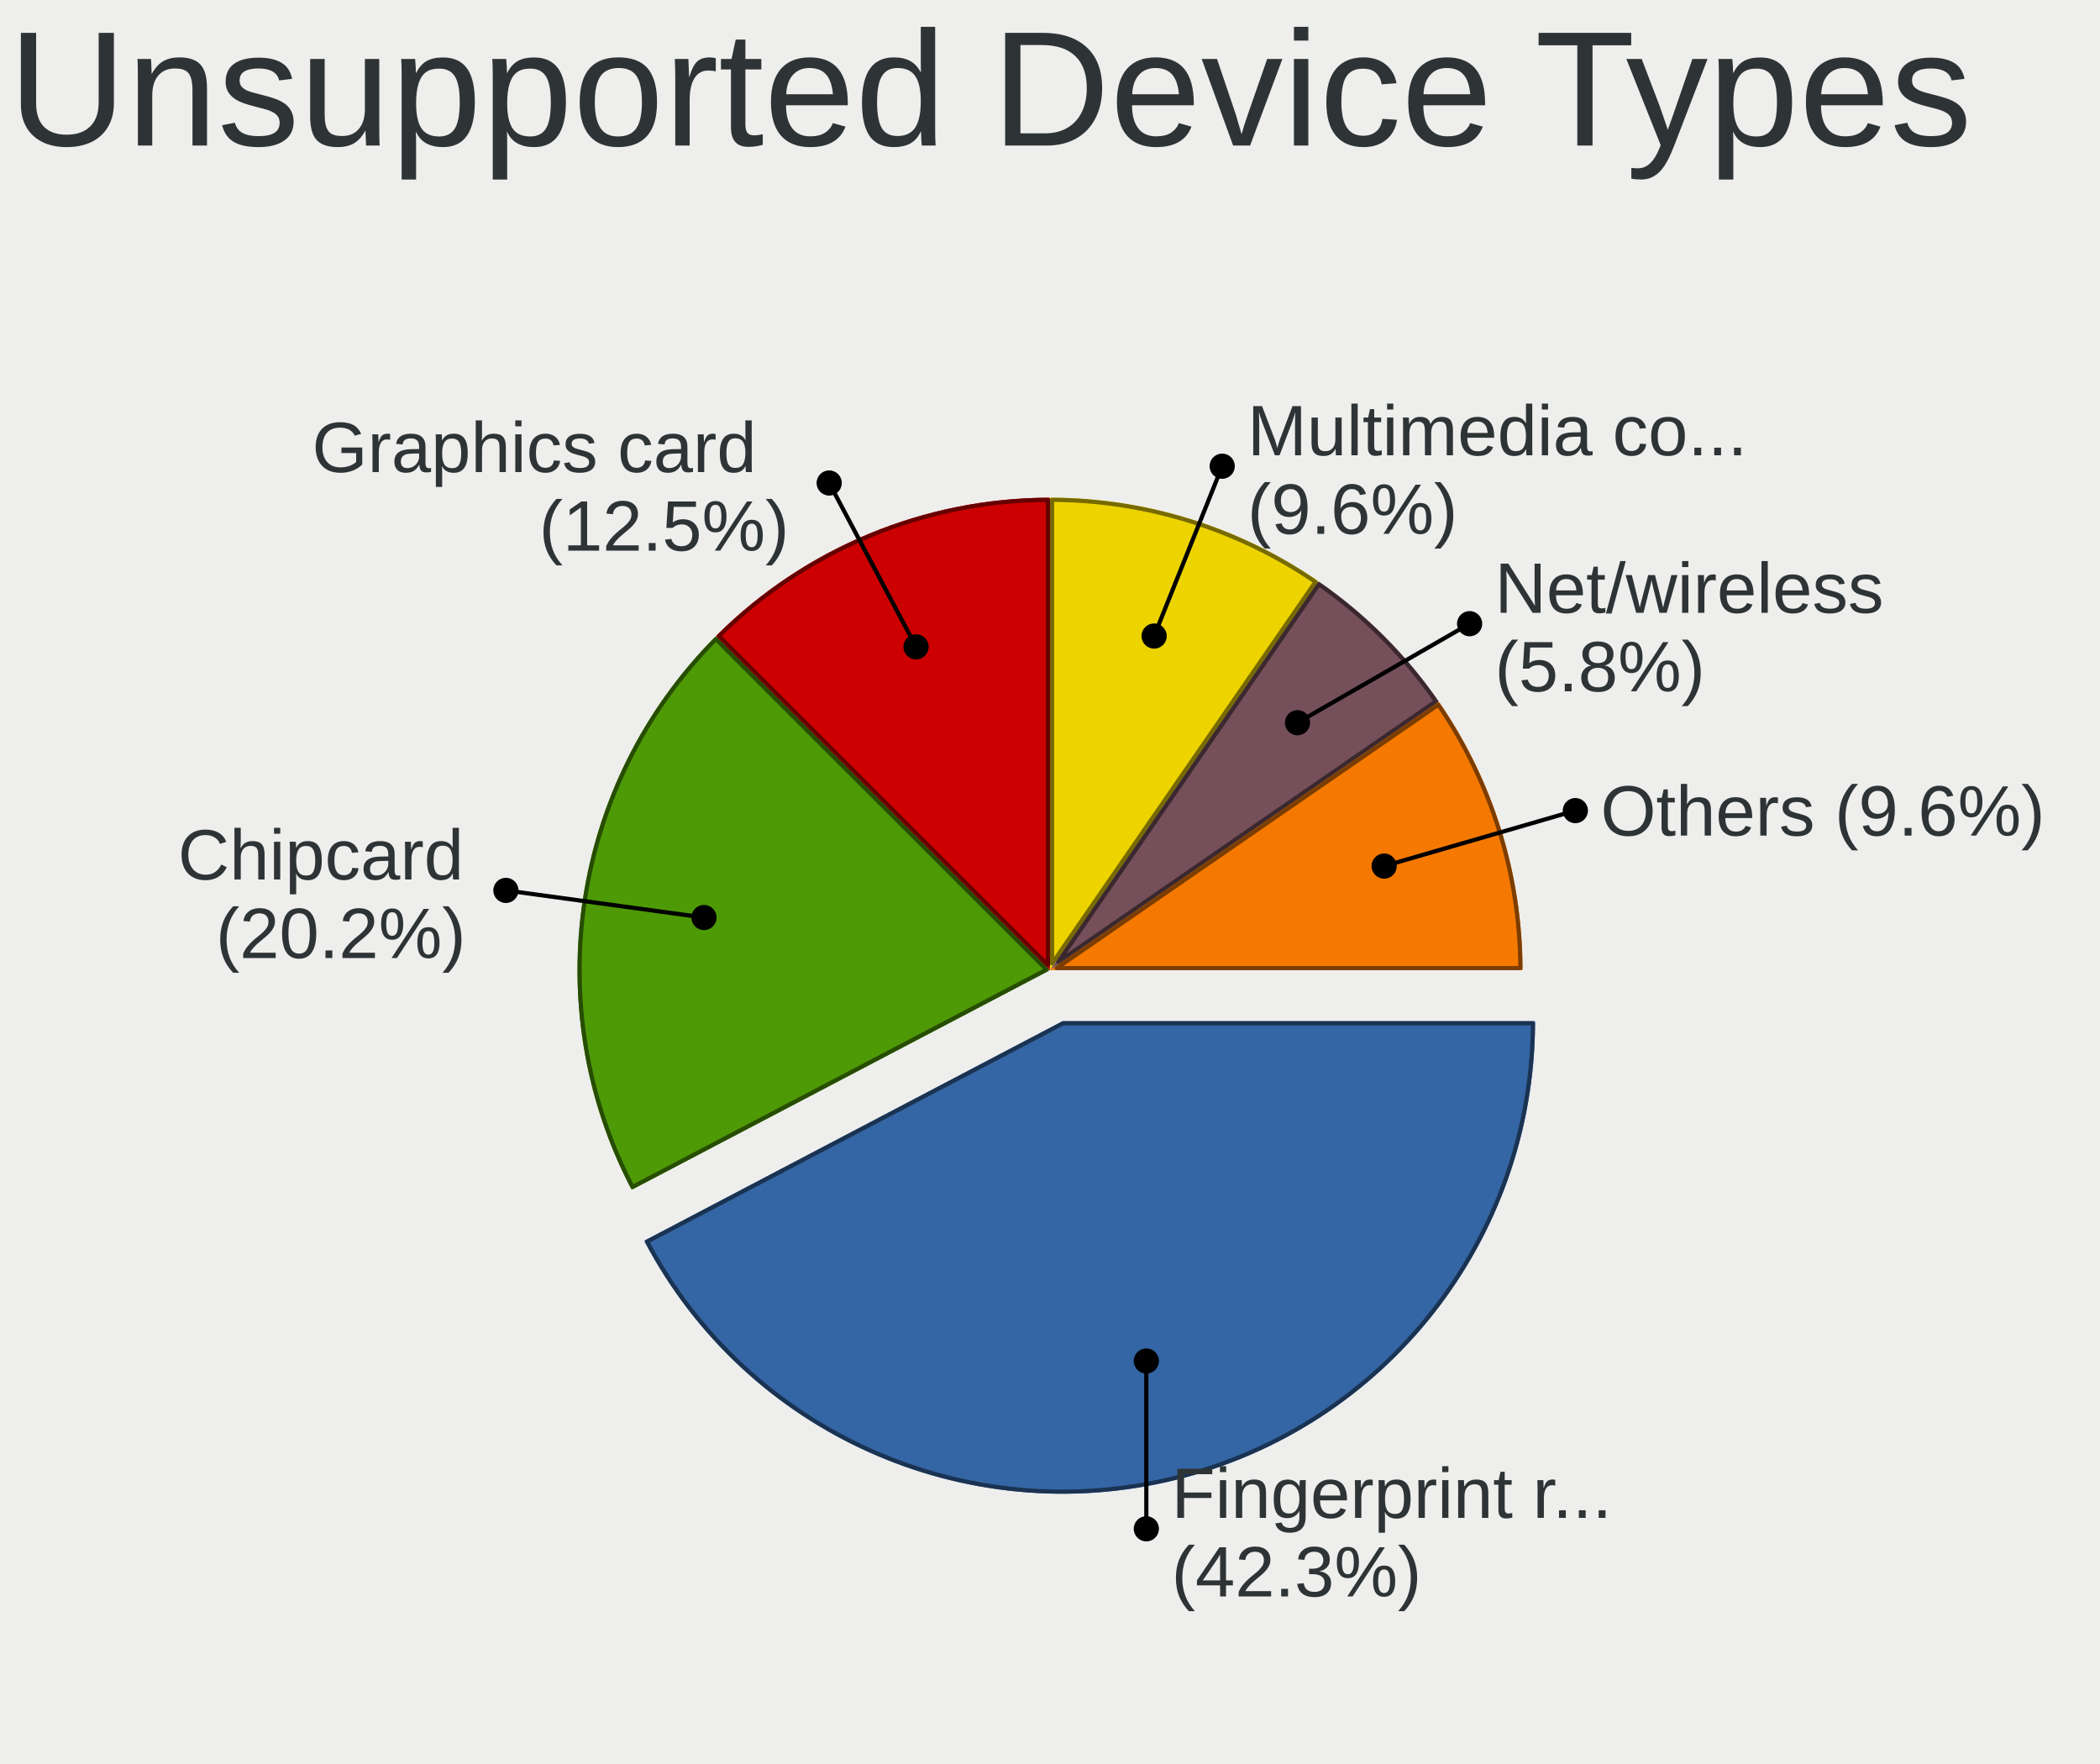
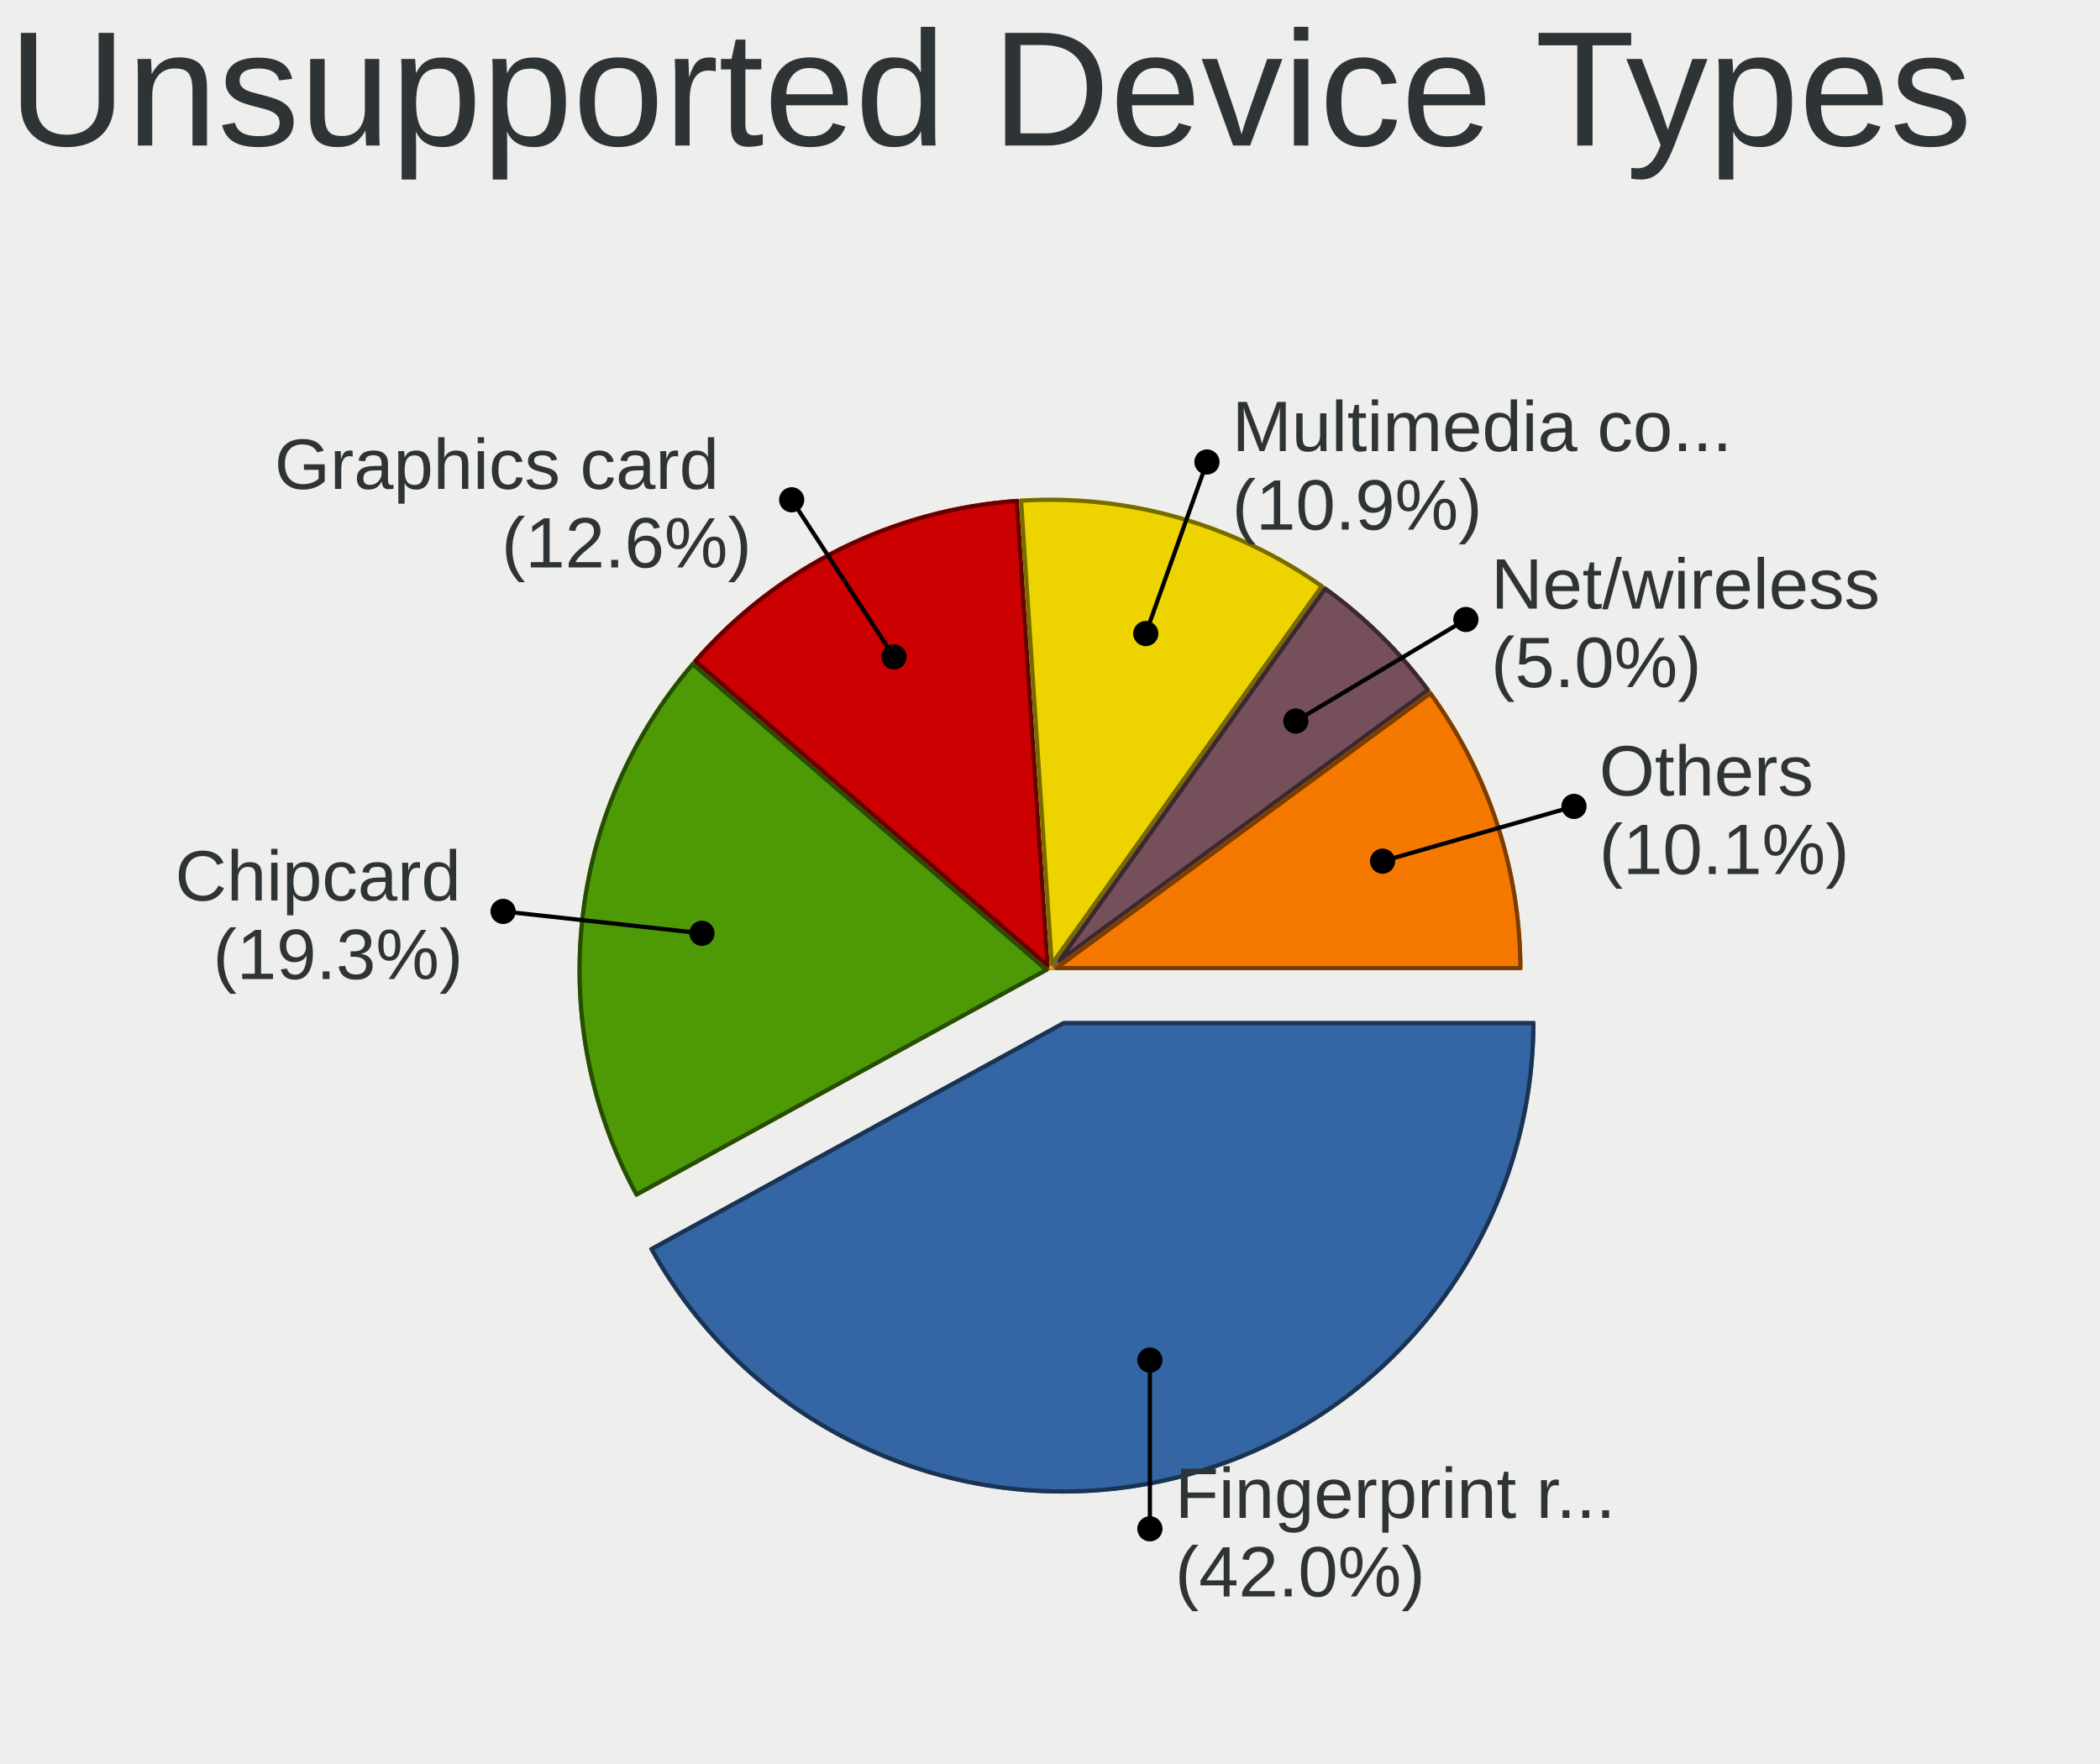
<svg xmlns="http://www.w3.org/2000/svg" width="500" height="420" version="1.0" id="ezcGraph">
  <defs />
  <g id="ezcGraphChart" color-rendering="optimizeQuality" shape-rendering="geometricPrecision" text-rendering="optimizeLegibility">
    <path d=" M 0,420 L 0,0 L 500,0 L 500,420 L 0,420 z " style="fill: #eeeeec; fill-opacity: 1.00; stroke: none;" id="ezcGraphPolygon_1" />
    <path d=" M 0,42 L 0,0 L 500,0 L 500,42 L 0,42 z " style="fill: #000000; fill-opacity: 0.00; stroke: none;" id="ezcGraphPolygon_2" />
-     <path d="M 252.99,243.14 L 365.49,243.14 A 112.50,112.50 0 0,1 153.38,295.42 z" style="fill: #3465a4; fill-opacity: 1.00; stroke: none; cursor: pointer;" id="ezcGraphCircleSector_4" />
-     <path d="M 253.11,243.64 L 364.99,243.64 A 112.00,112.00 0 0,1 154.05,295.63 z" style="fill: none; stroke: #1a3352; stroke-width: 1; stroke-opacity: 1.00; stroke-linecap: round; stroke-linejoin: round;" id="ezcGraphCircleSector_5" />
-     <path d="M 250.00,231.00 L 150.39,283.28 A 112.50,112.50 0 0,1 170.45,151.45 z" style="fill: #4e9a06; fill-opacity: 1.00; stroke: none; cursor: pointer;" id="ezcGraphCircleSector_6" />
-     <path d="M 249.17,230.87 L 150.60,282.61 A 112.00,112.00 0 0,1 170.45,152.16 z" style="fill: none; stroke: #274d03; stroke-width: 1; stroke-opacity: 1.00; stroke-linecap: round; stroke-linejoin: round;" id="ezcGraphCircleSector_7" />
-     <path d="M 250.00,231.00 L 170.45,151.45 A 112.50,112.50 0 0,1 250.00,118.50 z" style="fill: #cc0000; fill-opacity: 1.00; stroke: none; cursor: pointer;" id="ezcGraphCircleSector_8" />
-     <path d="M 249.50,229.79 L 171.16,151.45 A 112.00,112.00 0 0,1 249.50,119.00 z" style="fill: none; stroke: #660000; stroke-width: 1; stroke-opacity: 1.00; stroke-linecap: round; stroke-linejoin: round;" id="ezcGraphCircleSector_9" />
-     <path d="M 250.00,231.00 L 250.00,118.50 A 112.50,112.50 0 0,1 313.91,138.41 z" style="fill: #edd400; fill-opacity: 1.00; stroke: none; cursor: pointer;" id="ezcGraphCircleSector_10" />
-     <path d="M 250.50,229.40 L 250.50,119.00 A 112.00,112.00 0 0,1 313.21,138.54 z" style="fill: none; stroke: #776a00; stroke-width: 1; stroke-opacity: 1.00; stroke-linecap: round; stroke-linejoin: round;" id="ezcGraphCircleSector_11" />
-     <path d="M 250.00,231.00 L 313.91,138.41 A 112.50,112.50 0 0,1 342.59,167.09 z" style="fill: #75505b; fill-opacity: 1.00; stroke: none; cursor: pointer;" id="ezcGraphCircleSector_12" />
-     <path d="M 251.96,229.04 L 314.03,139.11 A 112.00,112.00 0 0,1 341.89,166.97 z" style="fill: none; stroke: #3b282e; stroke-width: 1; stroke-opacity: 1.00; stroke-linecap: round; stroke-linejoin: round;" id="ezcGraphCircleSector_13" />
-     <path d="M 250.00,231.00 L 342.59,167.09 A 112.50,112.50 0 0,1 362.50,231.00 z" style="fill: #f57900; fill-opacity: 1.00; stroke: none;" id="ezcGraphCircleSector_14" />
-     <path d="M 251.60,230.50 L 342.46,167.79 A 112.00,112.00 0 0,1 362.00,230.50 z" style="fill: none; stroke: #7b3d00; stroke-width: 1; stroke-opacity: 1.00; stroke-linecap: round; stroke-linejoin: round;" id="ezcGraphCircleSector_15" />
-     <path d=" M 218.11,154.01 L 197.428,115" style="fill: none; stroke: #000000; stroke-width: 1; stroke-opacity: 1.00; stroke-linecap: round; stroke-linejoin: round;" id="ezcGraphLine_16" />
-     <ellipse cx="218.11" cy="154.01" rx="3" ry="3" style="fill: #000000; fill-opacity: 1.00; stroke: none;" id="ezcGraphCircle_17" />
-     <ellipse cx="197.428" cy="115" rx="3" ry="3" style="fill: #000000; fill-opacity: 1.00; stroke: none;" id="ezcGraphCircle_18" />
-     <path d=" M 167.615,218.461 L 120.452,212" style="fill: none; stroke: #000000; stroke-width: 1; stroke-opacity: 1.00; stroke-linecap: round; stroke-linejoin: round;" id="ezcGraphLine_20" />
-     <ellipse cx="167.615" cy="218.461" rx="3" ry="3" style="fill: #000000; fill-opacity: 1.00; stroke: none;" id="ezcGraphCircle_21" />
-     <ellipse cx="120.452" cy="212" rx="3" ry="3" style="fill: #000000; fill-opacity: 1.00; stroke: none;" id="ezcGraphCircle_22" />
-     <path d=" M 274.792,151.44 L 291,111" style="fill: none; stroke: #000000; stroke-width: 1; stroke-opacity: 1.00; stroke-linecap: round; stroke-linejoin: round;" id="ezcGraphLine_24" />
-     <ellipse cx="274.792" cy="151.44" rx="3" ry="3" style="fill: #000000; fill-opacity: 1.00; stroke: none;" id="ezcGraphCircle_25" />
-     <ellipse cx="291" cy="111" rx="3" ry="3" style="fill: #000000; fill-opacity: 1.00; stroke: none;" id="ezcGraphCircle_26" />
-     <path d=" M 308.926,172.074 L 349.908,148.5" style="fill: none; stroke: #000000; stroke-width: 1; stroke-opacity: 1.00; stroke-linecap: round; stroke-linejoin: round;" id="ezcGraphLine_28" />
-     <ellipse cx="308.926" cy="172.074" rx="3" ry="3" style="fill: #000000; fill-opacity: 1.00; stroke: none;" id="ezcGraphCircle_29" />
-     <ellipse cx="349.908" cy="148.5" rx="3" ry="3" style="fill: #000000; fill-opacity: 1.00; stroke: none;" id="ezcGraphCircle_30" />
-     <path d=" M 329.56,206.208 L 375.084,193" style="fill: none; stroke: #000000; stroke-width: 1; stroke-opacity: 1.00; stroke-linecap: round; stroke-linejoin: round;" id="ezcGraphLine_32" />
-     <ellipse cx="329.56" cy="206.208" rx="3" ry="3" style="fill: #000000; fill-opacity: 1.00; stroke: none;" id="ezcGraphCircle_33" />
-     <ellipse cx="375.084" cy="193" rx="3" ry="3" style="fill: #000000; fill-opacity: 1.00; stroke: none;" id="ezcGraphCircle_34" />
-     <path d=" M 272.934,324.049 L 272.934,364" style="fill: none; stroke: #000000; stroke-width: 1; stroke-opacity: 1.00; stroke-linecap: round; stroke-linejoin: round;" id="ezcGraphLine_36" />
-     <ellipse cx="272.934" cy="324.049" rx="3" ry="3" style="fill: #000000; fill-opacity: 1.00; stroke: none;" id="ezcGraphCircle_37" />
-     <ellipse cx="272.934" cy="364" rx="3" ry="3" style="fill: #000000; fill-opacity: 1.00; stroke: none;" id="ezcGraphCircle_38" />
+     <path d="M 253.10,243.11 L 365.60,243.11 A 112.50,112.50 0 0,1 154.46,297.20 z" style="fill: #3465a4; fill-opacity: 1.00; stroke: none; cursor: pointer;" id="ezcGraphCircleSector_4" />
+     <path d="M 253.23,243.61 L 365.10,243.61 A 112.00,112.00 0 0,1 155.14,297.40 z" style="fill: none; stroke: #1a3352; stroke-width: 1; stroke-opacity: 1.00; stroke-linecap: round; stroke-linejoin: round;" id="ezcGraphCircleSector_5" />
+     <path d="M 250.00,231.00 L 151.36,285.09 A 112.50,112.50 0 0,1 164.89,157.43 z" style="fill: #4e9a06; fill-opacity: 1.00; stroke: none; cursor: pointer;" id="ezcGraphCircleSector_6" />
+     <path d="M 249.13,230.91 L 151.56,284.41 A 112.00,112.00 0 0,1 164.94,158.14 z" style="fill: none; stroke: #274d03; stroke-width: 1; stroke-opacity: 1.00; stroke-linecap: round; stroke-linejoin: round;" id="ezcGraphCircleSector_7" />
+     <path d="M 250.00,231.00 L 164.89,157.43 A 112.50,112.50 0 0,1 242.58,118.74 z" style="fill: #cc0000; fill-opacity: 1.00; stroke: none; cursor: pointer;" id="ezcGraphCircleSector_8" />
+     <path d="M 249.42,229.84 L 165.60,157.38 A 112.00,112.00 0 0,1 242.11,119.28 z" style="fill: none; stroke: #660000; stroke-width: 1; stroke-opacity: 1.00; stroke-linecap: round; stroke-linejoin: round;" id="ezcGraphCircleSector_9" />
+     <path d="M 250.00,231.00 L 242.58,118.74 A 112.50,112.50 0 0,1 315.40,139.46 z" style="fill: #edd400; fill-opacity: 1.00; stroke: none; cursor: pointer;" id="ezcGraphCircleSector_10" />
+     <path d="M 250.41,229.57 L 243.11,119.21 A 112.00,112.00 0 0,1 314.71,139.58 z" style="fill: none; stroke: #776a00; stroke-width: 1; stroke-opacity: 1.00; stroke-linecap: round; stroke-linejoin: round;" id="ezcGraphCircleSector_11" />
+     <path d="M 250.00,231.00 L 315.40,139.46 A 112.50,112.50 0 0,1 340.66,164.39 z" style="fill: #75505b; fill-opacity: 1.00; stroke: none; cursor: pointer;" id="ezcGraphCircleSector_12" />
+     <path d="M 252.23,228.74 L 315.52,140.16 A 112.00,112.00 0 0,1 339.97,164.29 z" style="fill: none; stroke: #3b282e; stroke-width: 1; stroke-opacity: 1.00; stroke-linecap: round; stroke-linejoin: round;" id="ezcGraphCircleSector_13" />
+     <path d="M 250.00,231.00 L 340.66,164.39 A 112.50,112.50 0 0,1 362.50,231.00 z" style="fill: #f57900; fill-opacity: 1.00; stroke: none;" id="ezcGraphCircleSector_14" />
+     <path d="M 251.53,230.50 L 340.56,165.09 A 112.00,112.00 0 0,1 362.00,230.50 z" style="fill: none; stroke: #7b3d00; stroke-width: 1; stroke-opacity: 1.00; stroke-linecap: round; stroke-linejoin: round;" id="ezcGraphCircleSector_15" />
+     <path d=" M 212.855,156.403 L 188.493,119" style="fill: none; stroke: #000000; stroke-width: 1; stroke-opacity: 1.00; stroke-linecap: round; stroke-linejoin: round;" id="ezcGraphLine_16" />
+     <ellipse cx="212.855" cy="156.403" rx="3" ry="3" style="fill: #000000; fill-opacity: 1.00; stroke: none;" id="ezcGraphCircle_17" />
+     <ellipse cx="188.493" cy="119" rx="3" ry="3" style="fill: #000000; fill-opacity: 1.00; stroke: none;" id="ezcGraphCircle_18" />
+     <path d=" M 167.131,222.216 L 119.787,217" style="fill: none; stroke: #000000; stroke-width: 1; stroke-opacity: 1.00; stroke-linecap: round; stroke-linejoin: round;" id="ezcGraphLine_20" />
+     <ellipse cx="167.131" cy="222.216" rx="3" ry="3" style="fill: #000000; fill-opacity: 1.00; stroke: none;" id="ezcGraphCircle_21" />
+     <ellipse cx="119.787" cy="217" rx="3" ry="3" style="fill: #000000; fill-opacity: 1.00; stroke: none;" id="ezcGraphCircle_22" />
+     <path d=" M 272.805,150.848 L 287.369,110" style="fill: none; stroke: #000000; stroke-width: 1; stroke-opacity: 1.00; stroke-linecap: round; stroke-linejoin: round;" id="ezcGraphLine_24" />
+     <ellipse cx="272.805" cy="150.848" rx="3" ry="3" style="fill: #000000; fill-opacity: 1.00; stroke: none;" id="ezcGraphCircle_25" />
+     <ellipse cx="287.369" cy="110" rx="3" ry="3" style="fill: #000000; fill-opacity: 1.00; stroke: none;" id="ezcGraphCircle_26" />
+     <path d=" M 308.535,171.687 L 349.02,147.5" style="fill: none; stroke: #000000; stroke-width: 1; stroke-opacity: 1.00; stroke-linecap: round; stroke-linejoin: round;" id="ezcGraphLine_28" />
+     <ellipse cx="308.535" cy="171.687" rx="3" ry="3" style="fill: #000000; fill-opacity: 1.00; stroke: none;" id="ezcGraphCircle_29" />
+     <ellipse cx="349.02" cy="147.5" rx="3" ry="3" style="fill: #000000; fill-opacity: 1.00; stroke: none;" id="ezcGraphCircle_30" />
+     <path d=" M 329.187,205.039 L 374.76,192" style="fill: none; stroke: #000000; stroke-width: 1; stroke-opacity: 1.00; stroke-linecap: round; stroke-linejoin: round;" id="ezcGraphLine_32" />
+     <ellipse cx="329.187" cy="205.039" rx="3" ry="3" style="fill: #000000; fill-opacity: 1.00; stroke: none;" id="ezcGraphCircle_33" />
+     <ellipse cx="374.76" cy="192" rx="3" ry="3" style="fill: #000000; fill-opacity: 1.00; stroke: none;" id="ezcGraphCircle_34" />
+     <path d=" M 273.784,323.835 L 273.784,364" style="fill: none; stroke: #000000; stroke-width: 1; stroke-opacity: 1.00; stroke-linecap: round; stroke-linejoin: round;" id="ezcGraphLine_36" />
+     <ellipse cx="273.784" cy="323.835" rx="3" ry="3" style="fill: #000000; fill-opacity: 1.00; stroke: none;" id="ezcGraphCircle_37" />
+     <ellipse cx="273.784" cy="364" rx="3" ry="3" style="fill: #000000; fill-opacity: 1.00; stroke: none;" id="ezcGraphCircle_38" />
    <g id="ezcGraphTextBox_3">
      <path d=" M 1.46,41.5 L 1.46,1 L 499.04,1 L 499.04,41.5 L 1.46,41.5 z " style="fill: #ffffff; fill-opacity: 0.00; stroke: none;" id="ezcGraphPolygon_40" />
      <text id="ezcGraphTextBox_3_text" x="1.96" text-length="496.08px" y="34.65" style="font-size: 39px; font-family: 'Arial'; fill: #2e3436; fill-opacity: 1.00; stroke: none;">Unsupported Device Types</text>
    </g>
    <g id="ezcGraphTextBox_19" style=" cursor: pointer;">
-       <path d=" M 73.797,133.05 L 73.797,97.45 L 192.428,97.45 L 192.428,133.05 L 73.797,133.05 z " style="fill: #ffffff; fill-opacity: 0.00; stroke: none;" id="ezcGraphPolygon_41" />
-       <text id="ezcGraphTextBox_19_text" x="74.297" text-length="117.13px" y="112.4" style="font-size: 17px; font-family: 'Arial'; fill: #2e3436; fill-opacity: 1.00; stroke: none;">Graphics card</text>
-       <text id="ezcGraphTextBox_19_text" x="128.357" text-length="63.07px" y="131.1" style="font-size: 17px; font-family: 'Arial'; fill: #2e3436; fill-opacity: 1.00; stroke: none;">(12.5%)</text>
+       <path d=" M 64.863,137.05 L 64.863,101.45 L 183.493,101.45 L 183.493,137.05 L 64.863,137.05 z " style="fill: #ffffff; fill-opacity: 0.00; stroke: none;" id="ezcGraphPolygon_41" />
+       <text id="ezcGraphTextBox_19_text" x="65.363" text-length="117.13px" y="116.4" style="font-size: 17px; font-family: 'Arial'; fill: #2e3436; fill-opacity: 1.00; stroke: none;">Graphics card</text>
+       <text id="ezcGraphTextBox_19_text" x="119.423" text-length="63.07px" y="135.1" style="font-size: 17px; font-family: 'Arial'; fill: #2e3436; fill-opacity: 1.00; stroke: none;">(12.6%)</text>
    </g>
    <g id="ezcGraphTextBox_23" style=" cursor: pointer;">
-       <path d=" M 41.872,230.05 L 41.872,194.45 L 115.452,194.45 L 115.452,230.05 L 41.872,230.05 z " style="fill: #ffffff; fill-opacity: 0.00; stroke: none;" id="ezcGraphPolygon_42" />
-       <text id="ezcGraphTextBox_23_text" x="42.372" text-length="72.08px" y="209.4" style="font-size: 17px; font-family: 'Arial'; fill: #2e3436; fill-opacity: 1.00; stroke: none;">Chipcard</text>
-       <text id="ezcGraphTextBox_23_text" x="51.382" text-length="63.07px" y="228.1" style="font-size: 17px; font-family: 'Arial'; fill: #2e3436; fill-opacity: 1.00; stroke: none;">(20.2%)</text>
+       <path d=" M 41.206,235.05 L 41.206,199.45 L 114.787,199.45 L 114.787,235.05 L 41.206,235.05 z " style="fill: #ffffff; fill-opacity: 0.00; stroke: none;" id="ezcGraphPolygon_42" />
+       <text id="ezcGraphTextBox_23_text" x="41.706" text-length="72.08px" y="214.4" style="font-size: 17px; font-family: 'Arial'; fill: #2e3436; fill-opacity: 1.00; stroke: none;">Chipcard</text>
+       <text id="ezcGraphTextBox_23_text" x="50.717" text-length="63.07px" y="233.1" style="font-size: 17px; font-family: 'Arial'; fill: #2e3436; fill-opacity: 1.00; stroke: none;">(19.3%)</text>
    </g>
    <g id="ezcGraphTextBox_27" style=" cursor: pointer;">
-       <path d=" M 296.5,129.05 L 296.5,93.45 L 442.16,93.45 L 442.16,129.05 L 296.5,129.05 z " style="fill: #ffffff; fill-opacity: 0.00; stroke: none;" id="ezcGraphPolygon_43" />
-       <text id="ezcGraphTextBox_27_text" x="297" text-length="144.16px" y="108.4" style="font-size: 17px; font-family: 'Arial'; fill: #2e3436; fill-opacity: 1.00; stroke: none;">Multimedia co...</text>
-       <text id="ezcGraphTextBox_27_text" x="297" text-length="54.06px" y="127.1" style="font-size: 17px; font-family: 'Arial'; fill: #2e3436; fill-opacity: 1.00; stroke: none;">(9.6%)</text>
+       <path d=" M 292.869,128.05 L 292.869,92.45 L 438.529,92.45 L 438.529,128.05 L 292.869,128.05 z " style="fill: #ffffff; fill-opacity: 0.00; stroke: none;" id="ezcGraphPolygon_43" />
+       <text id="ezcGraphTextBox_27_text" x="293.369" text-length="144.16px" y="107.4" style="font-size: 17px; font-family: 'Arial'; fill: #2e3436; fill-opacity: 1.00; stroke: none;">Multimedia co...</text>
+       <text id="ezcGraphTextBox_27_text" x="293.369" text-length="63.07px" y="126.1" style="font-size: 17px; font-family: 'Arial'; fill: #2e3436; fill-opacity: 1.00; stroke: none;">(10.9%)</text>
    </g>
    <g id="ezcGraphTextBox_31" style=" cursor: pointer;">
-       <path d=" M 355.408,166.55 L 355.408,130.95 L 465.028,130.95 L 465.028,166.55 L 355.408,166.55 z " style="fill: #ffffff; fill-opacity: 0.00; stroke: none;" id="ezcGraphPolygon_44" />
-       <text id="ezcGraphTextBox_31_text" x="355.908" text-length="108.12px" y="145.9" style="font-size: 17px; font-family: 'Arial'; fill: #2e3436; fill-opacity: 1.00; stroke: none;">Net/wireless</text>
-       <text id="ezcGraphTextBox_31_text" x="355.908" text-length="54.06px" y="164.6" style="font-size: 17px; font-family: 'Arial'; fill: #2e3436; fill-opacity: 1.00; stroke: none;">(5.8%)</text>
+       <path d=" M 354.52,165.55 L 354.52,129.95 L 464.14,129.95 L 464.14,165.55 L 354.52,165.55 z " style="fill: #ffffff; fill-opacity: 0.00; stroke: none;" id="ezcGraphPolygon_44" />
+       <text id="ezcGraphTextBox_31_text" x="355.02" text-length="108.12px" y="144.9" style="font-size: 17px; font-family: 'Arial'; fill: #2e3436; fill-opacity: 1.00; stroke: none;">Net/wireless</text>
+       <text id="ezcGraphTextBox_31_text" x="355.02" text-length="54.06px" y="163.6" style="font-size: 17px; font-family: 'Arial'; fill: #2e3436; fill-opacity: 1.00; stroke: none;">(5.0%)</text>
    </g>
    <g id="ezcGraphTextBox_35">
-       <path d=" M 380.584,202.5 L 380.584,184 L 499.214,184 L 499.214,202.5 L 380.584,202.5 z " style="fill: #ffffff; fill-opacity: 0.00; stroke: none;" id="ezcGraphPolygon_45" />
-       <text id="ezcGraphTextBox_35_text" x="381.084" text-length="117.13px" y="198.95" style="font-size: 17px; font-family: 'Arial'; fill: #2e3436; fill-opacity: 1.00; stroke: none;">Others (9.6%)</text>
+       <path d=" M 380.26,210.05 L 380.26,174.45 L 444.83,174.45 L 444.83,210.05 L 380.26,210.05 z " style="fill: #ffffff; fill-opacity: 0.00; stroke: none;" id="ezcGraphPolygon_45" />
+       <text id="ezcGraphTextBox_35_text" x="380.76" text-length="54.06px" y="189.4" style="font-size: 17px; font-family: 'Arial'; fill: #2e3436; fill-opacity: 1.00; stroke: none;">Others</text>
+       <text id="ezcGraphTextBox_35_text" x="380.76" text-length="63.07px" y="208.1" style="font-size: 17px; font-family: 'Arial'; fill: #2e3436; fill-opacity: 1.00; stroke: none;">(10.1%)</text>
    </g>
    <g id="ezcGraphTextBox_39" style=" cursor: pointer;">
-       <path d=" M 278.434,382.05 L 278.434,346.45 L 424.094,346.45 L 424.094,382.05 L 278.434,382.05 z " style="fill: #ffffff; fill-opacity: 0.00; stroke: none;" id="ezcGraphPolygon_46" />
-       <text id="ezcGraphTextBox_39_text" x="278.934" text-length="144.16px" y="361.4" style="font-size: 17px; font-family: 'Arial'; fill: #2e3436; fill-opacity: 1.00; stroke: none;">Fingerprint r...</text>
-       <text id="ezcGraphTextBox_39_text" x="278.934" text-length="63.07px" y="380.1" style="font-size: 17px; font-family: 'Arial'; fill: #2e3436; fill-opacity: 1.00; stroke: none;">(42.3%)</text>
+       <path d=" M 279.284,382.05 L 279.284,346.45 L 424.944,346.45 L 424.944,382.05 L 279.284,382.05 z " style="fill: #ffffff; fill-opacity: 0.00; stroke: none;" id="ezcGraphPolygon_46" />
+       <text id="ezcGraphTextBox_39_text" x="279.784" text-length="144.16px" y="361.4" style="font-size: 17px; font-family: 'Arial'; fill: #2e3436; fill-opacity: 1.00; stroke: none;">Fingerprint r...</text>
+       <text id="ezcGraphTextBox_39_text" x="279.784" text-length="63.07px" y="380.1" style="font-size: 17px; font-family: 'Arial'; fill: #2e3436; fill-opacity: 1.00; stroke: none;">(42.0%)</text>
    </g>
  </g>
</svg>
